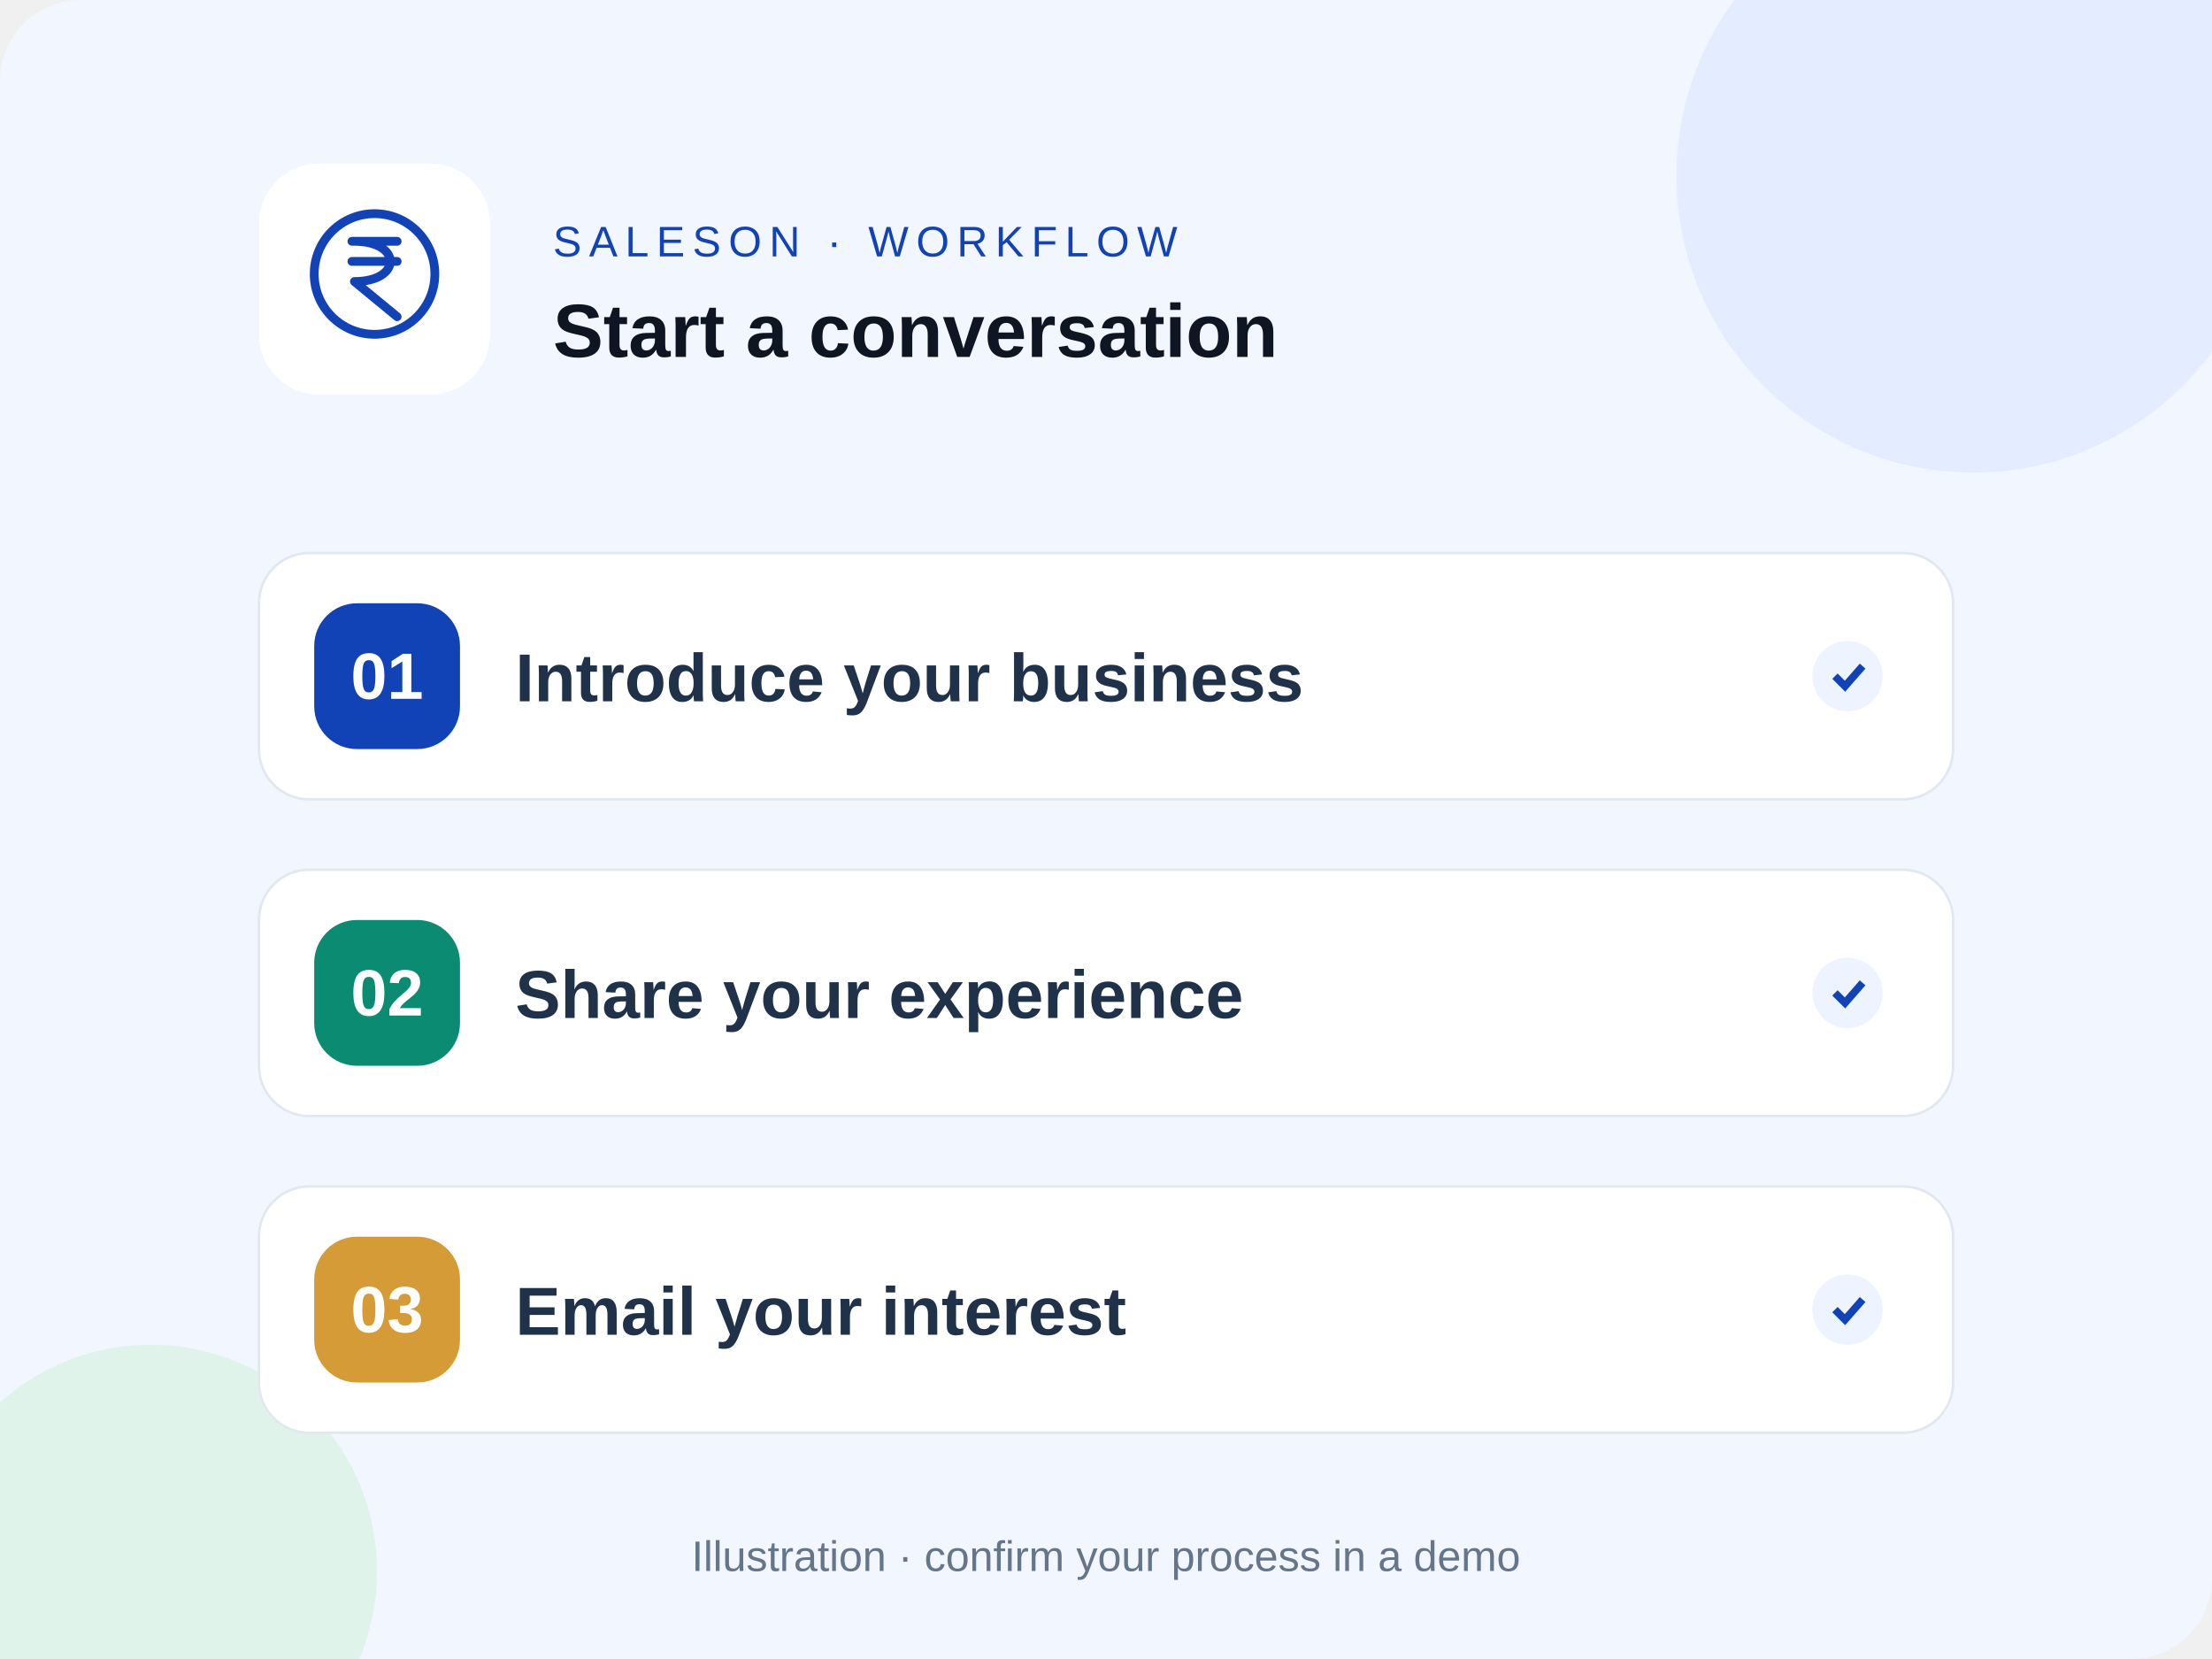
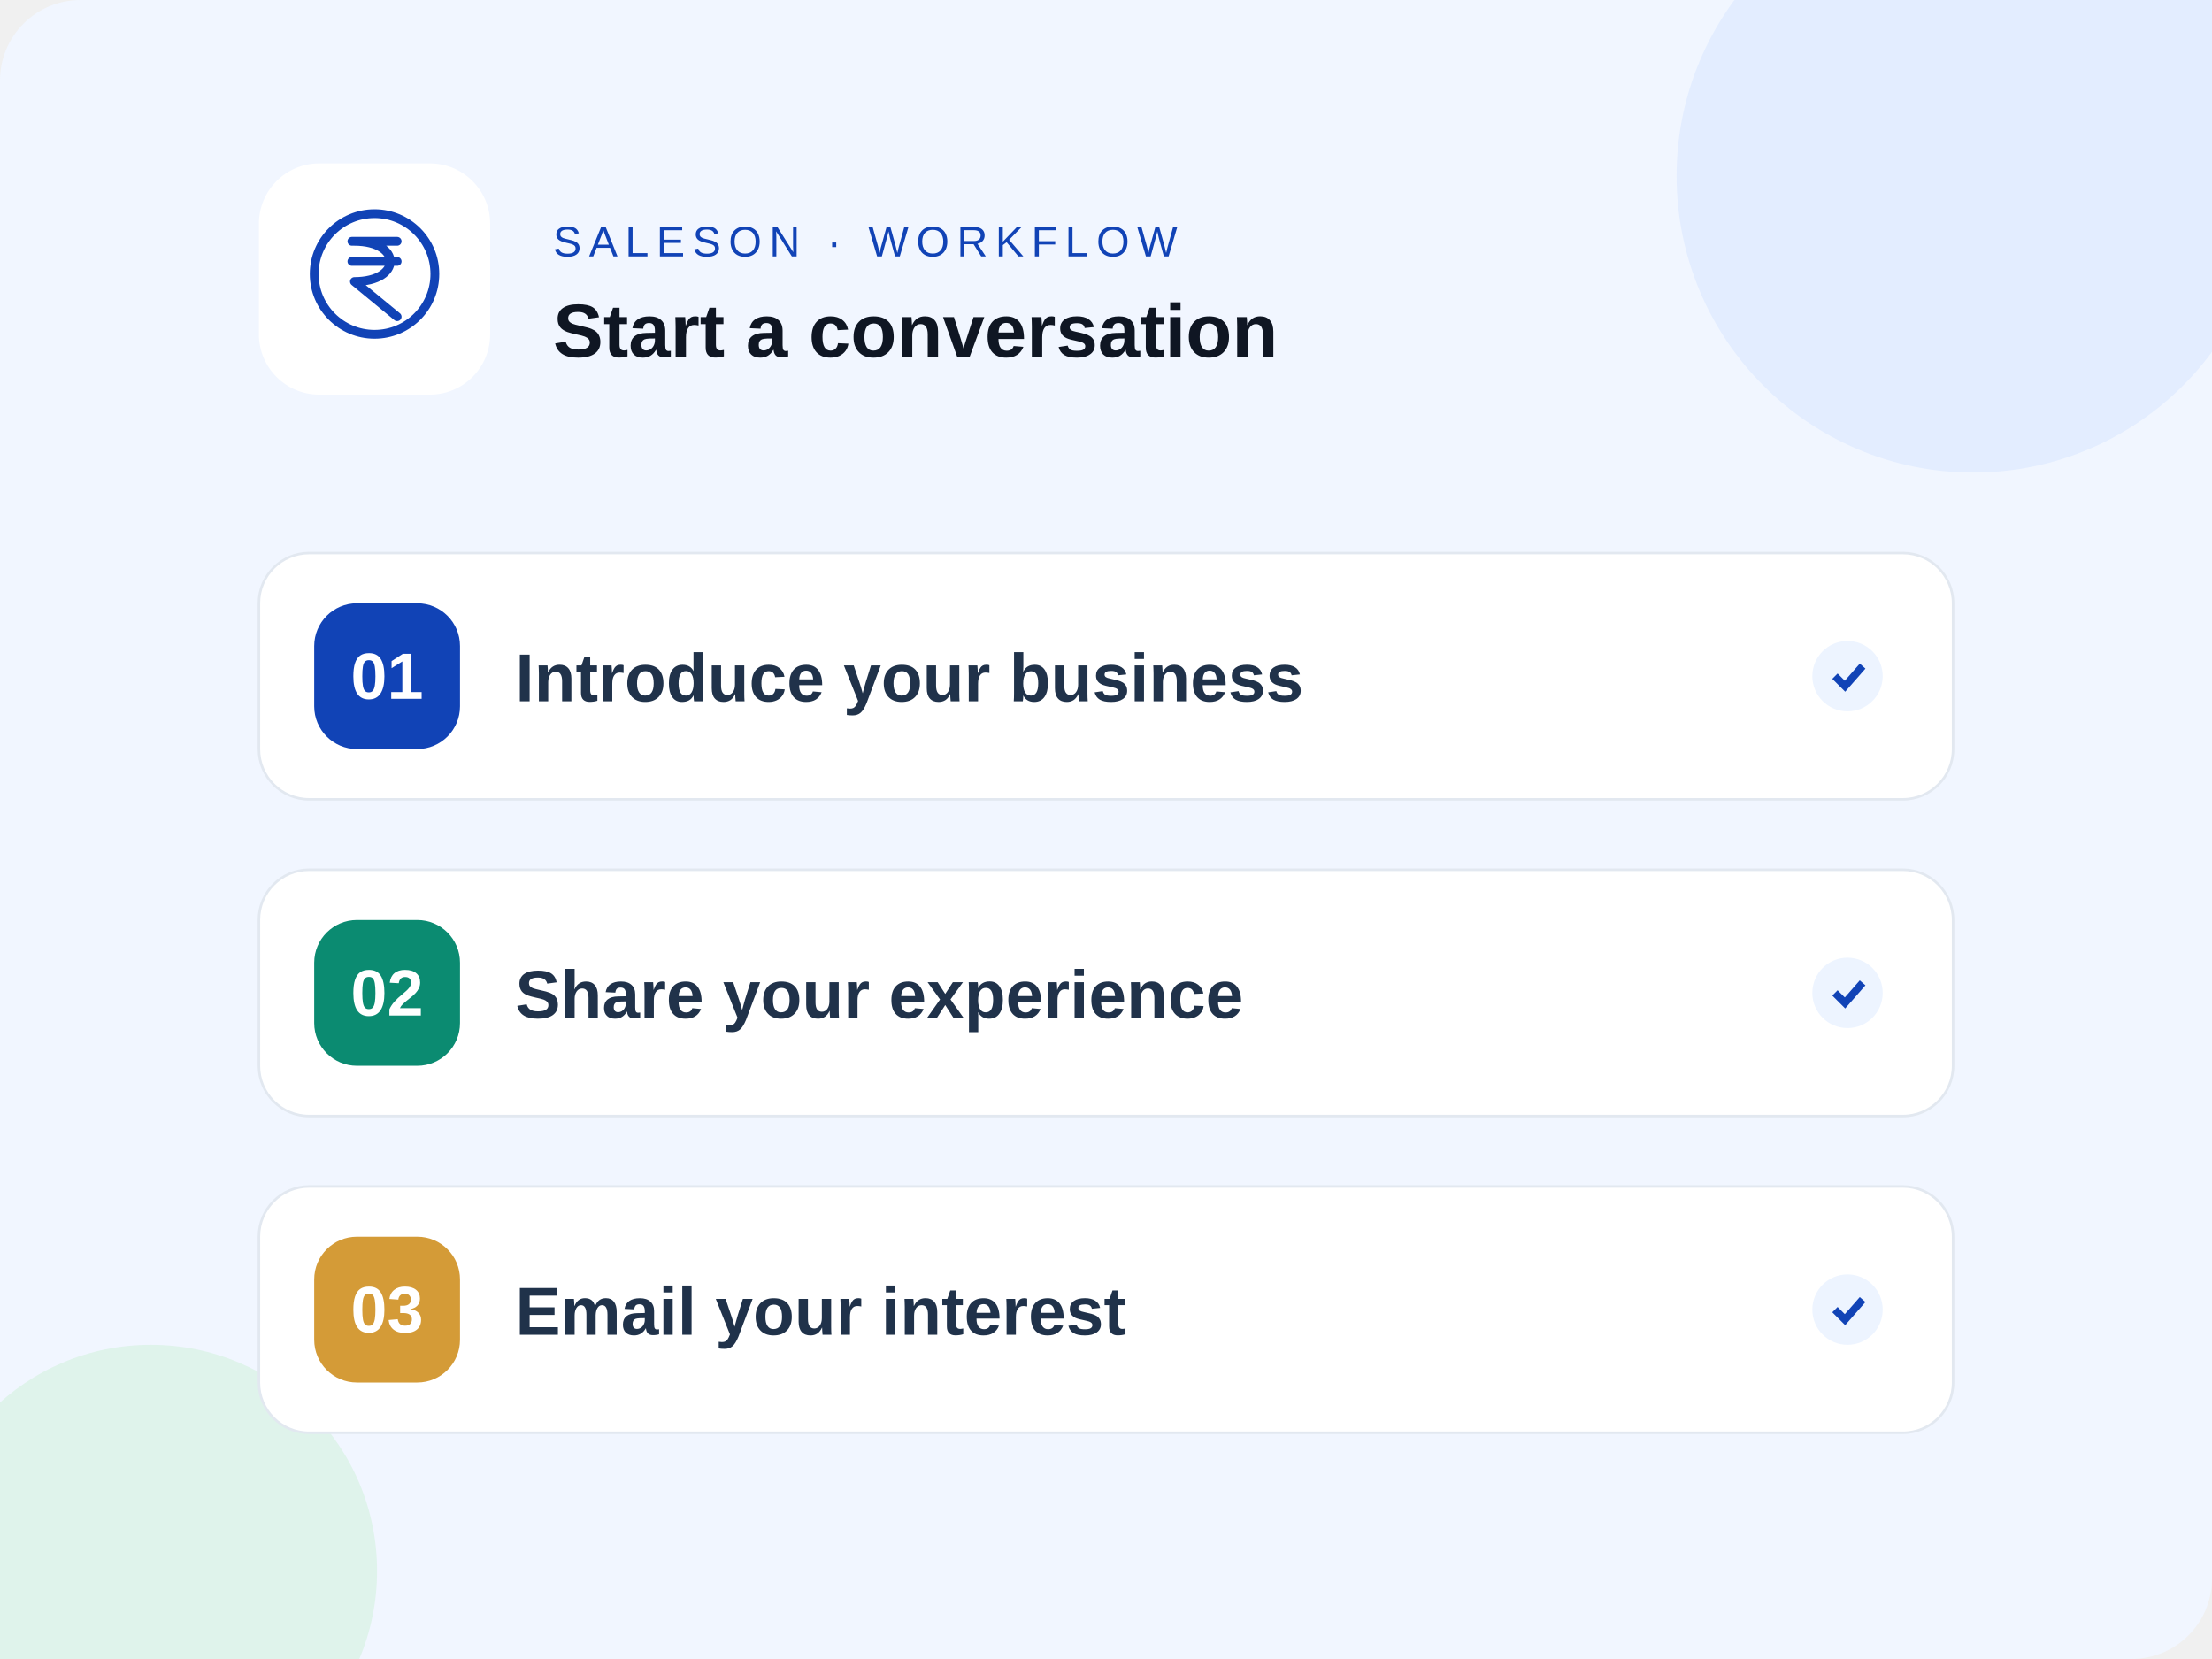
<svg xmlns="http://www.w3.org/2000/svg" width="880" height="660" viewBox="0 0 880 660">
  <defs>
    <linearGradient id="g" x2="1" y2="1">
      <stop stop-color="#eff5ff" />
      <stop offset="1" stop-color="#f6faf9" />
    </linearGradient>
  </defs>
  <rect width="880" height="660" rx="32" fill="#f1f6ff" />
  <circle cx="785" cy="70" r="118" fill="#e3edff" />
  <circle cx="60" cy="625" r="90" fill="#dff3eb" />
  <rect x="103" y="65" width="92" height="92" rx="24" fill="white" />
  <g transform="translate(109 70)" fill="none" stroke="#1143b6" stroke-width="3.5" stroke-linejoin="round" stroke-linecap="round">
    <circle cx="40" cy="39" r="24" />
    <path d="M31 26h18M31 34h18M32 26c19 0 19 16 0 16l17 14" />
  </g>
  <text x="220" y="102" font-family="Arial,sans-serif" font-size="17" letter-spacing="3" fill="#1143b6">SALESON · WORKFLOW</text>
  <text x="220" y="142" font-family="Arial,sans-serif" font-size="30" font-weight="700" fill="#0f1623">Start a conversation</text>
  <g font-family="Arial,sans-serif">
    <rect x="103" y="220" width="674" height="98" rx="20" fill="white" stroke="#e2e8f0" />
    <rect x="125" y="240" width="58" height="58" rx="17" fill="#1143b6" />
    <text x="154" y="278" text-anchor="middle" fill="white" font-size="26" font-weight="700">01</text>
    <text x="205" y="279" font-size="27" font-weight="600" fill="#20324a">Introduce your business</text>
    <circle cx="735" cy="269" r="14" fill="#edf4ff" />
    <path d="m730 269 4 4 7-8" fill="none" stroke="#1143b6" stroke-width="3" />
    <rect x="103" y="346" width="674" height="98" rx="20" fill="white" stroke="#e2e8f0" />
    <rect x="125" y="366" width="58" height="58" rx="17" fill="#0b8b71" />
    <text x="154" y="404" text-anchor="middle" fill="white" font-size="26" font-weight="700">02</text>
    <text x="205" y="405" font-size="27" font-weight="600" fill="#20324a">Share your experience</text>
    <circle cx="735" cy="395" r="14" fill="#edf4ff" />
    <path d="m730 395 4 4 7-8" fill="none" stroke="#1143b6" stroke-width="3" />
    <rect x="103" y="472" width="674" height="98" rx="20" fill="white" stroke="#e2e8f0" />
    <rect x="125" y="492" width="58" height="58" rx="17" fill="#d49b37" />
    <text x="154" y="530" text-anchor="middle" fill="white" font-size="26" font-weight="700">03</text>
    <text x="205" y="531" font-size="27" font-weight="600" fill="#20324a">Email your interest</text>
    <circle cx="735" cy="521" r="14" fill="#edf4ff" />
    <path d="m730 521 4 4 7-8" fill="none" stroke="#1143b6" stroke-width="3" />
  </g>
-   <text x="440" y="625" text-anchor="middle" font-family="Arial,sans-serif" font-size="17" fill="#65758a">Illustration · confirm your process in a demo</text>
</svg>
